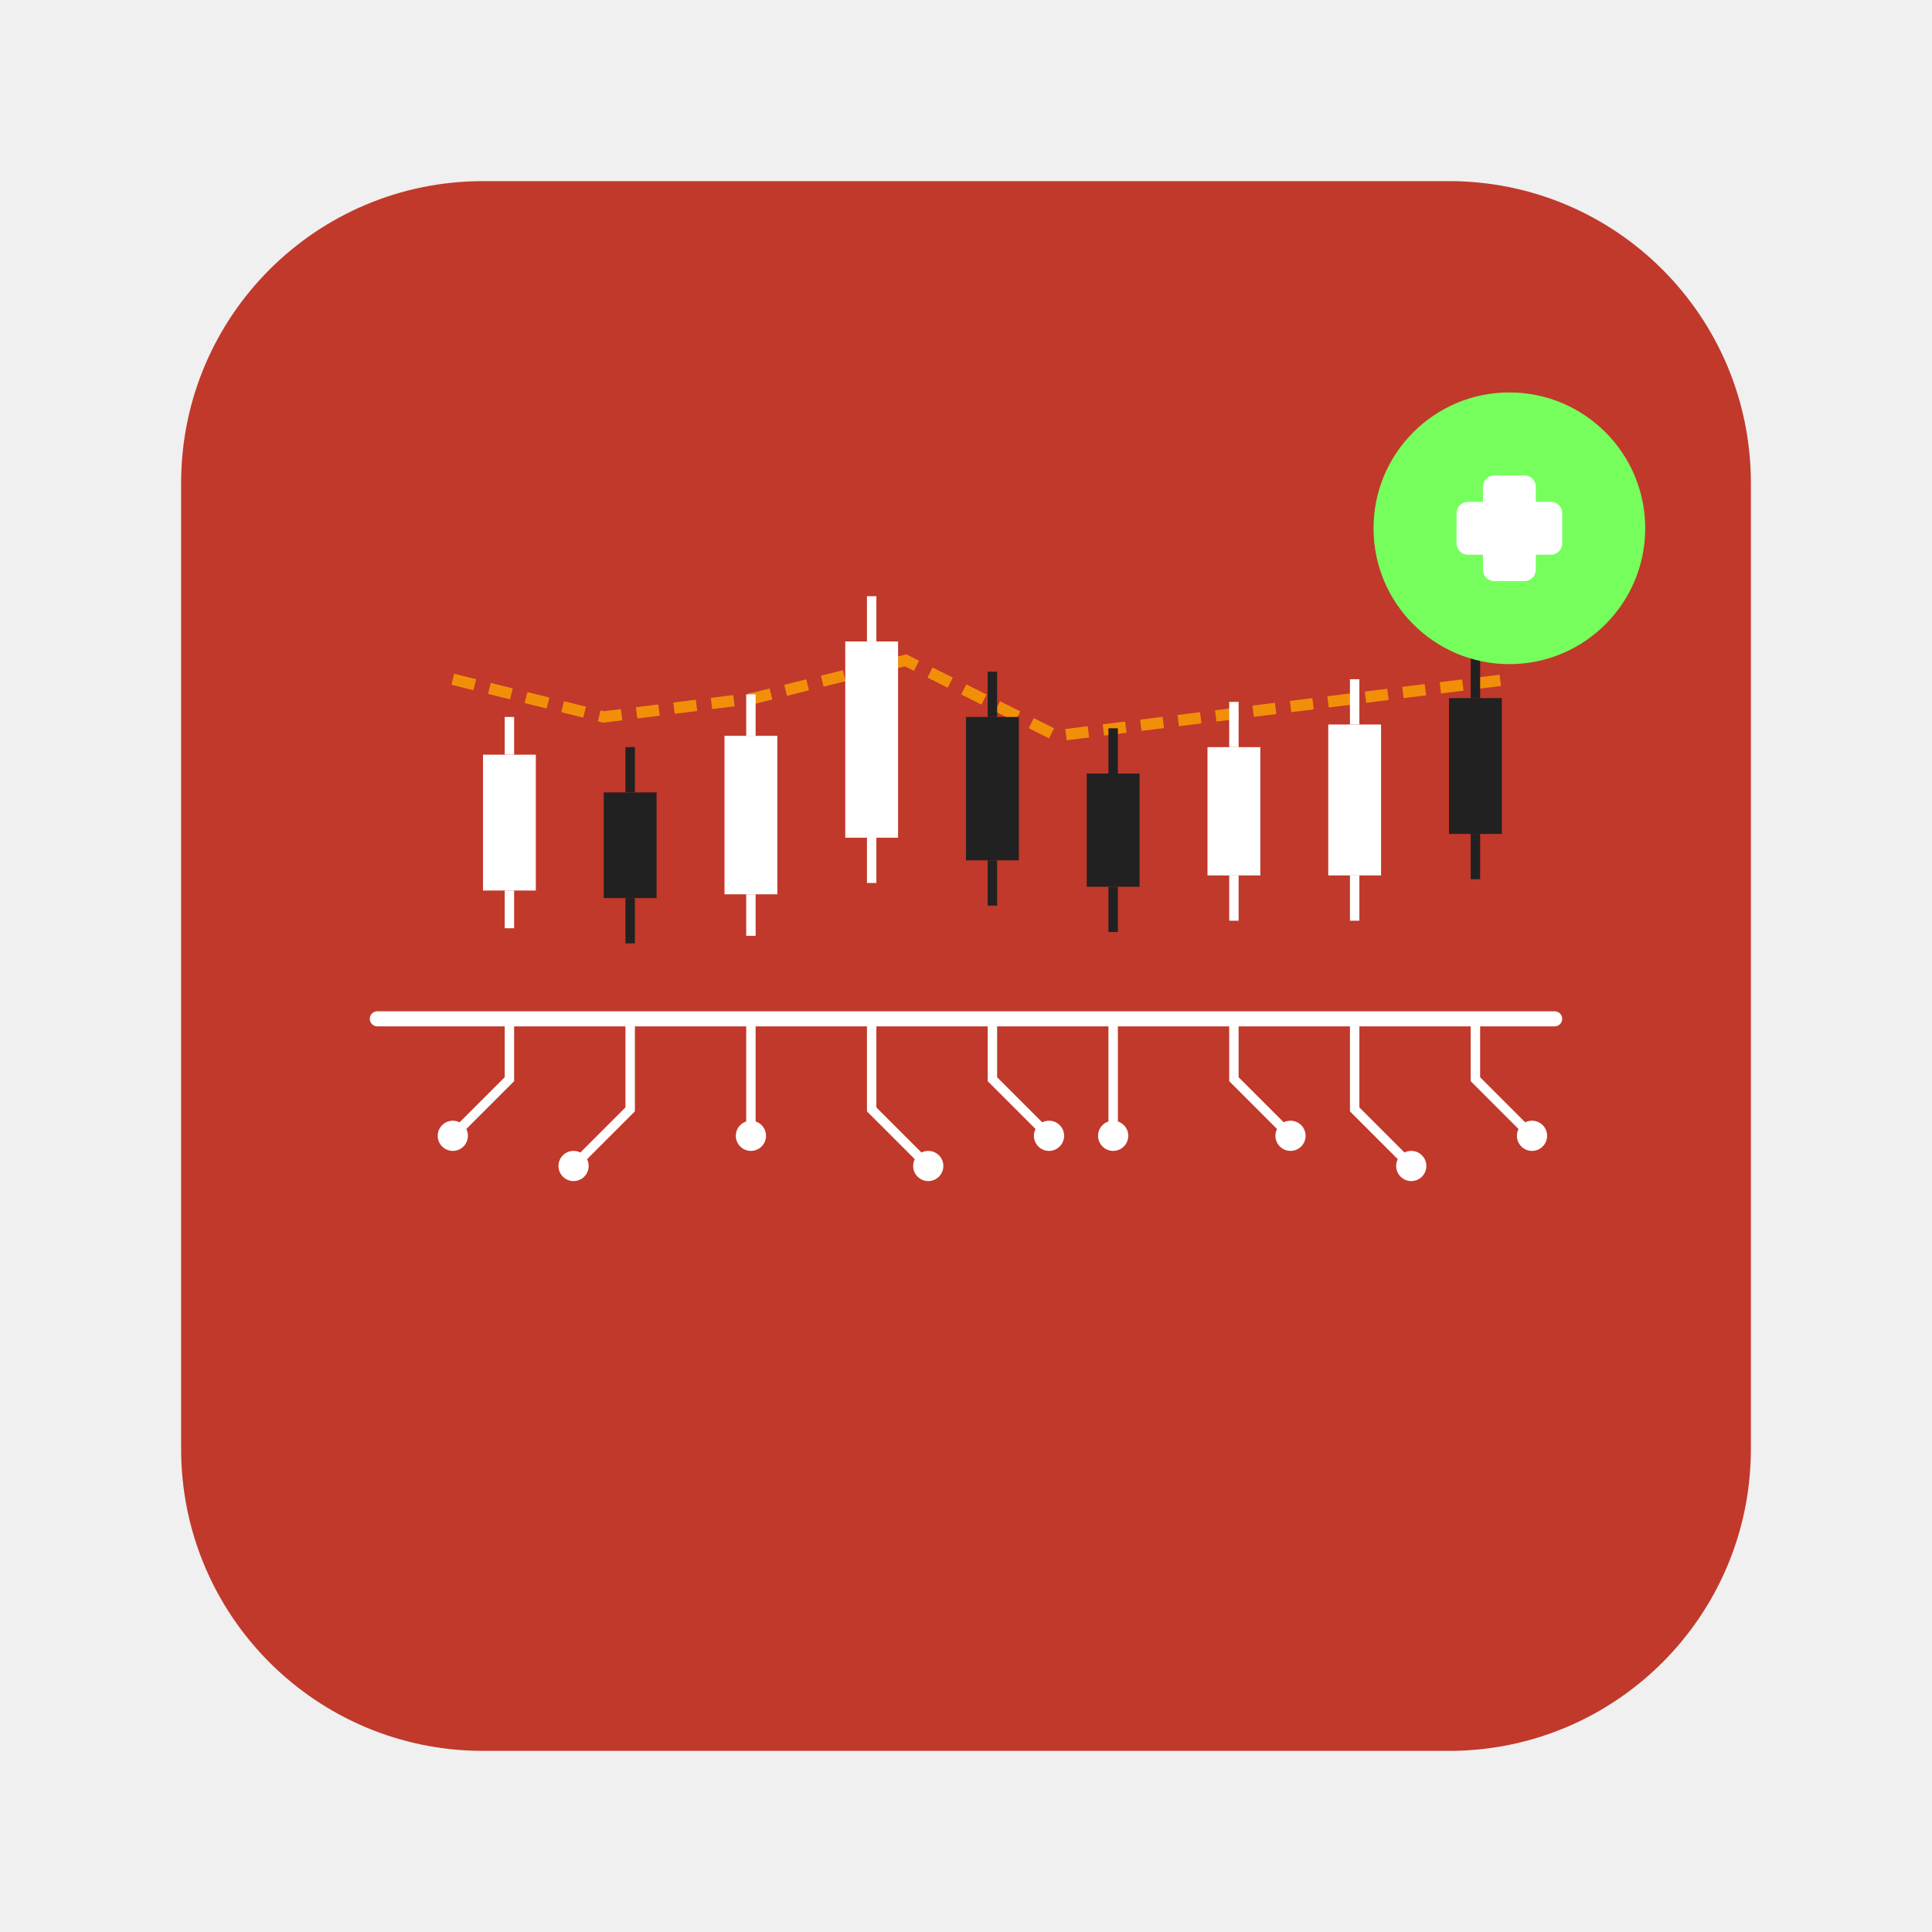
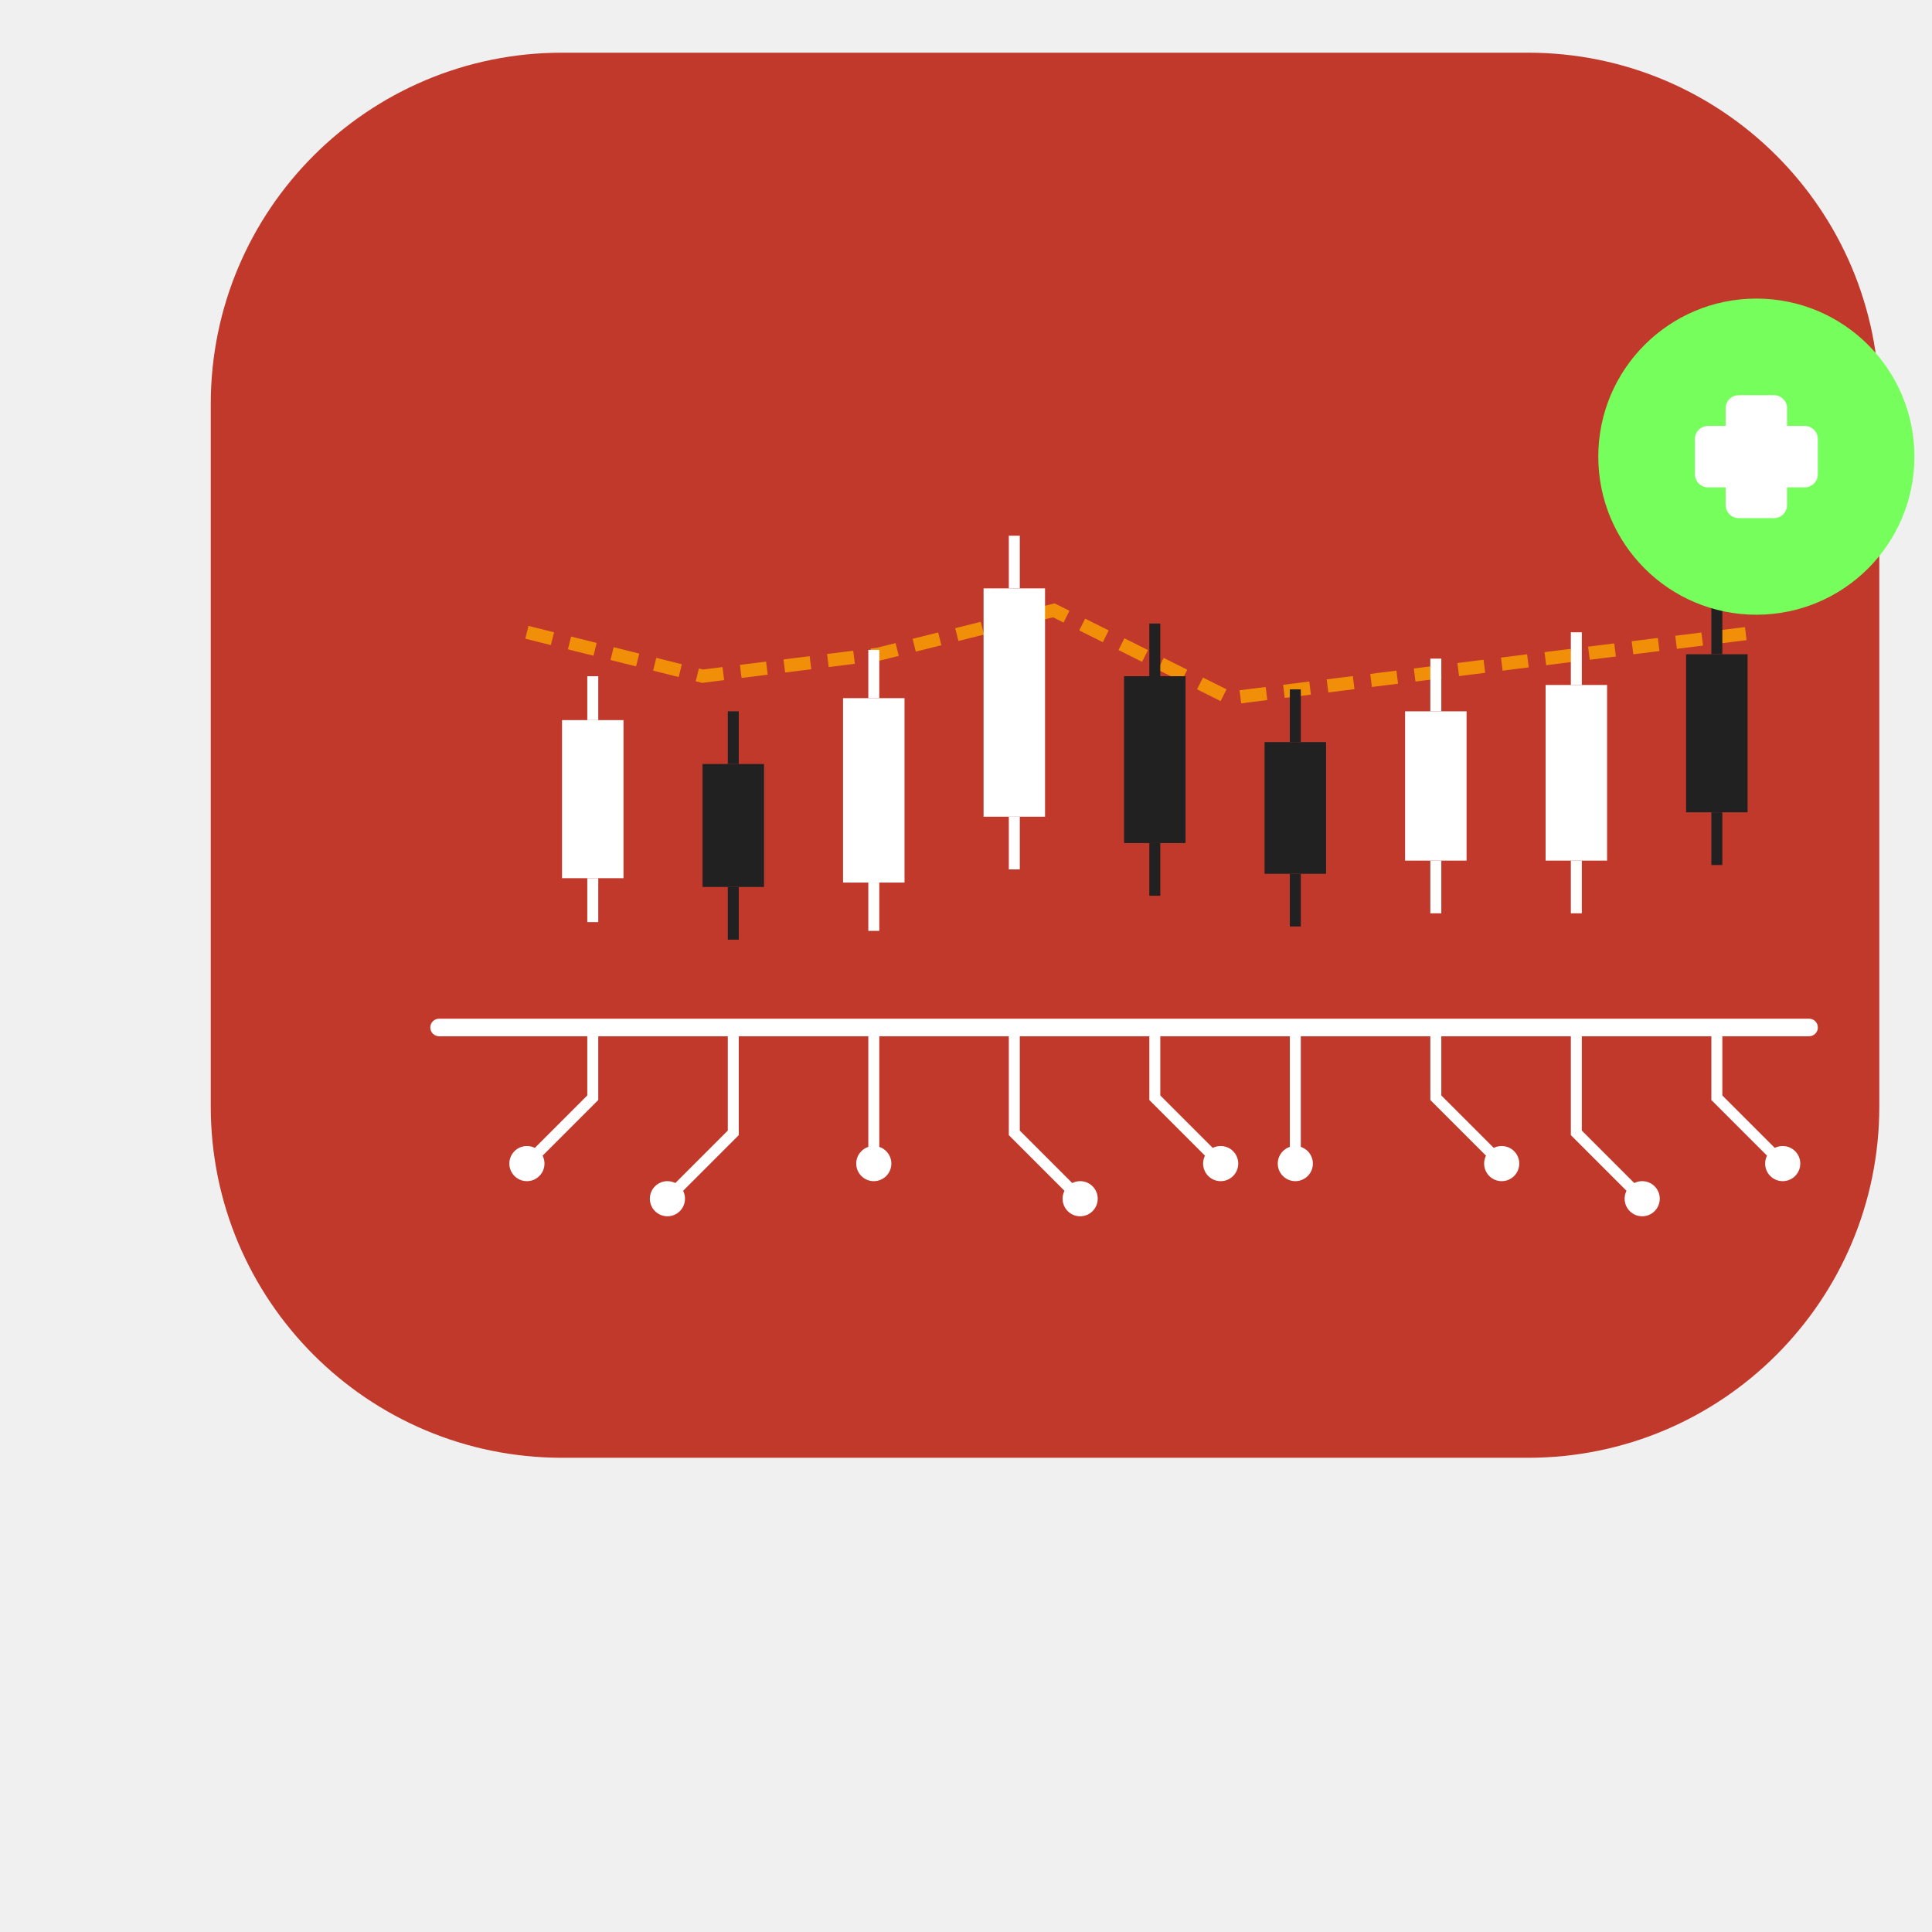
- <svg xmlns="http://www.w3.org/2000/svg" width="512" height="512" viewBox="0 0 512 512" fill="none">
-   <rect x="48" y="48" width="416" height="416" rx="80" fill="#C0392B" />
+ <svg xmlns="http://www.w3.org/2000/svg" width="440" height="440" viewBox="0 36 440 440" fill="none">
+   <rect x="48" y="48" width="380" height="320" rx="80" fill="#C0392B" />
  <path d="M120 180 L160 190 L200 185 L240 175 L280 195 L320 190 L360 185 L400 180" stroke="#FFA500" stroke-width="3" stroke-dasharray="6 4" fill="none" opacity="0.8" />
  <rect x="128" y="200" width="14" height="36" fill="white" />
  <line x1="135" y1="190" x2="135" y2="200" stroke="white" stroke-width="2.5" />
  <line x1="135" y1="236" x2="135" y2="246" stroke="white" stroke-width="2.5" />
  <rect x="160" y="210" width="14" height="28" fill="#212121" />
  <line x1="167" y1="198" x2="167" y2="210" stroke="#212121" stroke-width="2.5" />
  <line x1="167" y1="238" x2="167" y2="250" stroke="#212121" stroke-width="2.5" />
  <rect x="192" y="195" width="14" height="42" fill="white" />
  <line x1="199" y1="184" x2="199" y2="195" stroke="white" stroke-width="2.5" />
  <line x1="199" y1="237" x2="199" y2="248" stroke="white" stroke-width="2.5" />
  <rect x="224" y="170" width="14" height="52" fill="white" />
  <line x1="231" y1="158" x2="231" y2="170" stroke="white" stroke-width="2.5" />
  <line x1="231" y1="222" x2="231" y2="234" stroke="white" stroke-width="2.5" />
  <rect x="256" y="190" width="14" height="38" fill="#212121" />
  <line x1="263" y1="178" x2="263" y2="190" stroke="#212121" stroke-width="2.5" />
  <line x1="263" y1="228" x2="263" y2="240" stroke="#212121" stroke-width="2.5" />
  <rect x="288" y="205" width="14" height="30" fill="#212121" />
  <line x1="295" y1="193" x2="295" y2="205" stroke="#212121" stroke-width="2.5" />
  <line x1="295" y1="235" x2="295" y2="247" stroke="#212121" stroke-width="2.5" />
  <rect x="320" y="198" width="14" height="34" fill="white" />
  <line x1="327" y1="186" x2="327" y2="198" stroke="white" stroke-width="2.5" />
  <line x1="327" y1="232" x2="327" y2="244" stroke="white" stroke-width="2.5" />
  <rect x="352" y="192" width="14" height="40" fill="white" />
  <line x1="359" y1="180" x2="359" y2="192" stroke="white" stroke-width="2.5" />
  <line x1="359" y1="232" x2="359" y2="244" stroke="white" stroke-width="2.5" />
  <rect x="384" y="185" width="14" height="36" fill="#212121" />
  <line x1="391" y1="173" x2="391" y2="185" stroke="#212121" stroke-width="2.5" />
  <line x1="391" y1="221" x2="391" y2="233" stroke="#212121" stroke-width="2.5" />
  <path d="M100 270H412" stroke="white" stroke-width="4" stroke-linecap="round" />
  <path d="M135 270V286L120 301" stroke="white" stroke-width="2.5" stroke-linecap="round" fill="none" />
  <circle cx="120" cy="301" r="4" fill="white" />
  <path d="M167 270V294L152 309" stroke="white" stroke-width="2.5" stroke-linecap="round" fill="none" />
  <circle cx="152" cy="309" r="4" fill="white" />
  <path d="M199 270V301" stroke="white" stroke-width="2.5" stroke-linecap="round" fill="none" />
  <circle cx="199" cy="301" r="4" fill="white" />
  <path d="M231 270V294L246 309" stroke="white" stroke-width="2.5" stroke-linecap="round" fill="none" />
  <circle cx="246" cy="309" r="4" fill="white" />
  <path d="M263 270V286L278 301" stroke="white" stroke-width="2.5" stroke-linecap="round" fill="none" />
  <circle cx="278" cy="301" r="4" fill="white" />
  <path d="M295 270V301" stroke="white" stroke-width="2.5" stroke-linecap="round" fill="none" />
  <circle cx="295" cy="301" r="4" fill="white" />
  <path d="M327 270V286L342 301" stroke="white" stroke-width="2.5" stroke-linecap="round" fill="none" />
  <circle cx="342" cy="301" r="4" fill="white" />
  <path d="M359 270V294L374 309" stroke="white" stroke-width="2.5" stroke-linecap="round" fill="none" />
  <circle cx="374" cy="309" r="4" fill="white" />
  <path d="M391 270V286L406 301" stroke="white" stroke-width="2.5" stroke-linecap="round" fill="none" />
  <circle cx="406" cy="301" r="4" fill="white" />
  <circle cx="400" cy="140" r="36" fill="#76FF5C" />
  <rect x="386" y="133" width="28" height="14" rx="3" fill="white" />
  <rect x="393" y="126" width="14" height="28" rx="3" fill="white" />
</svg>
